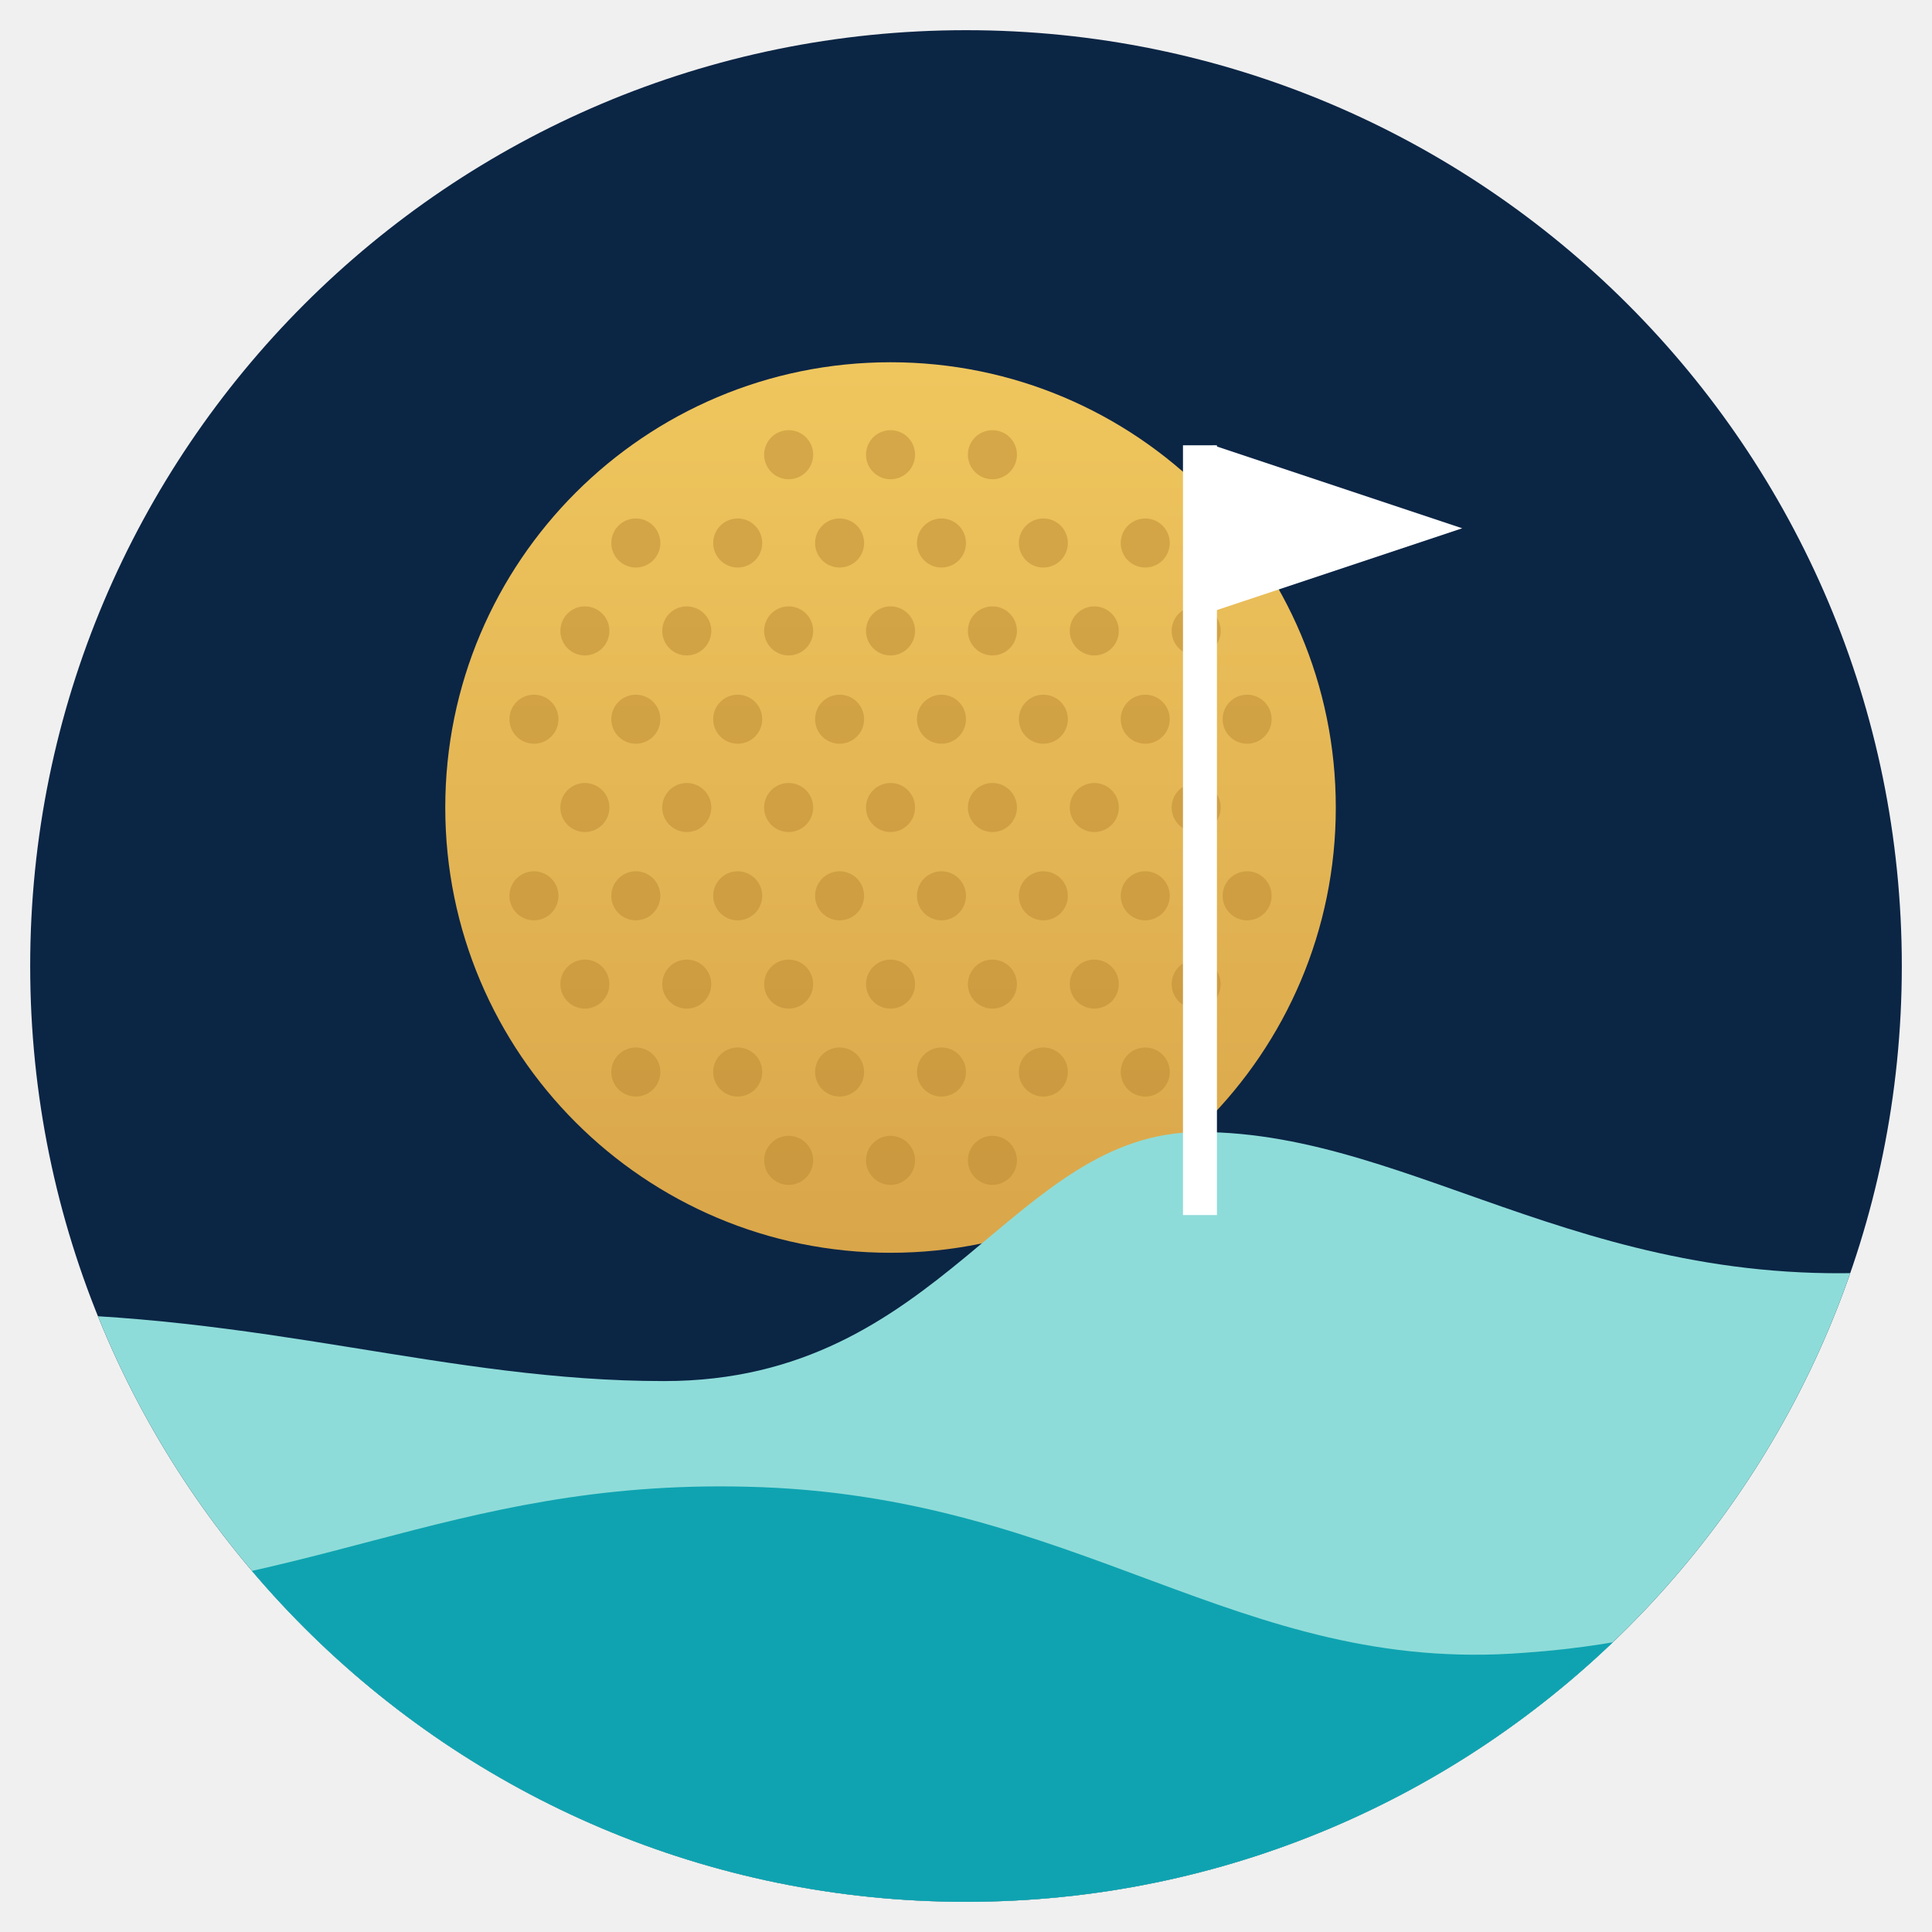
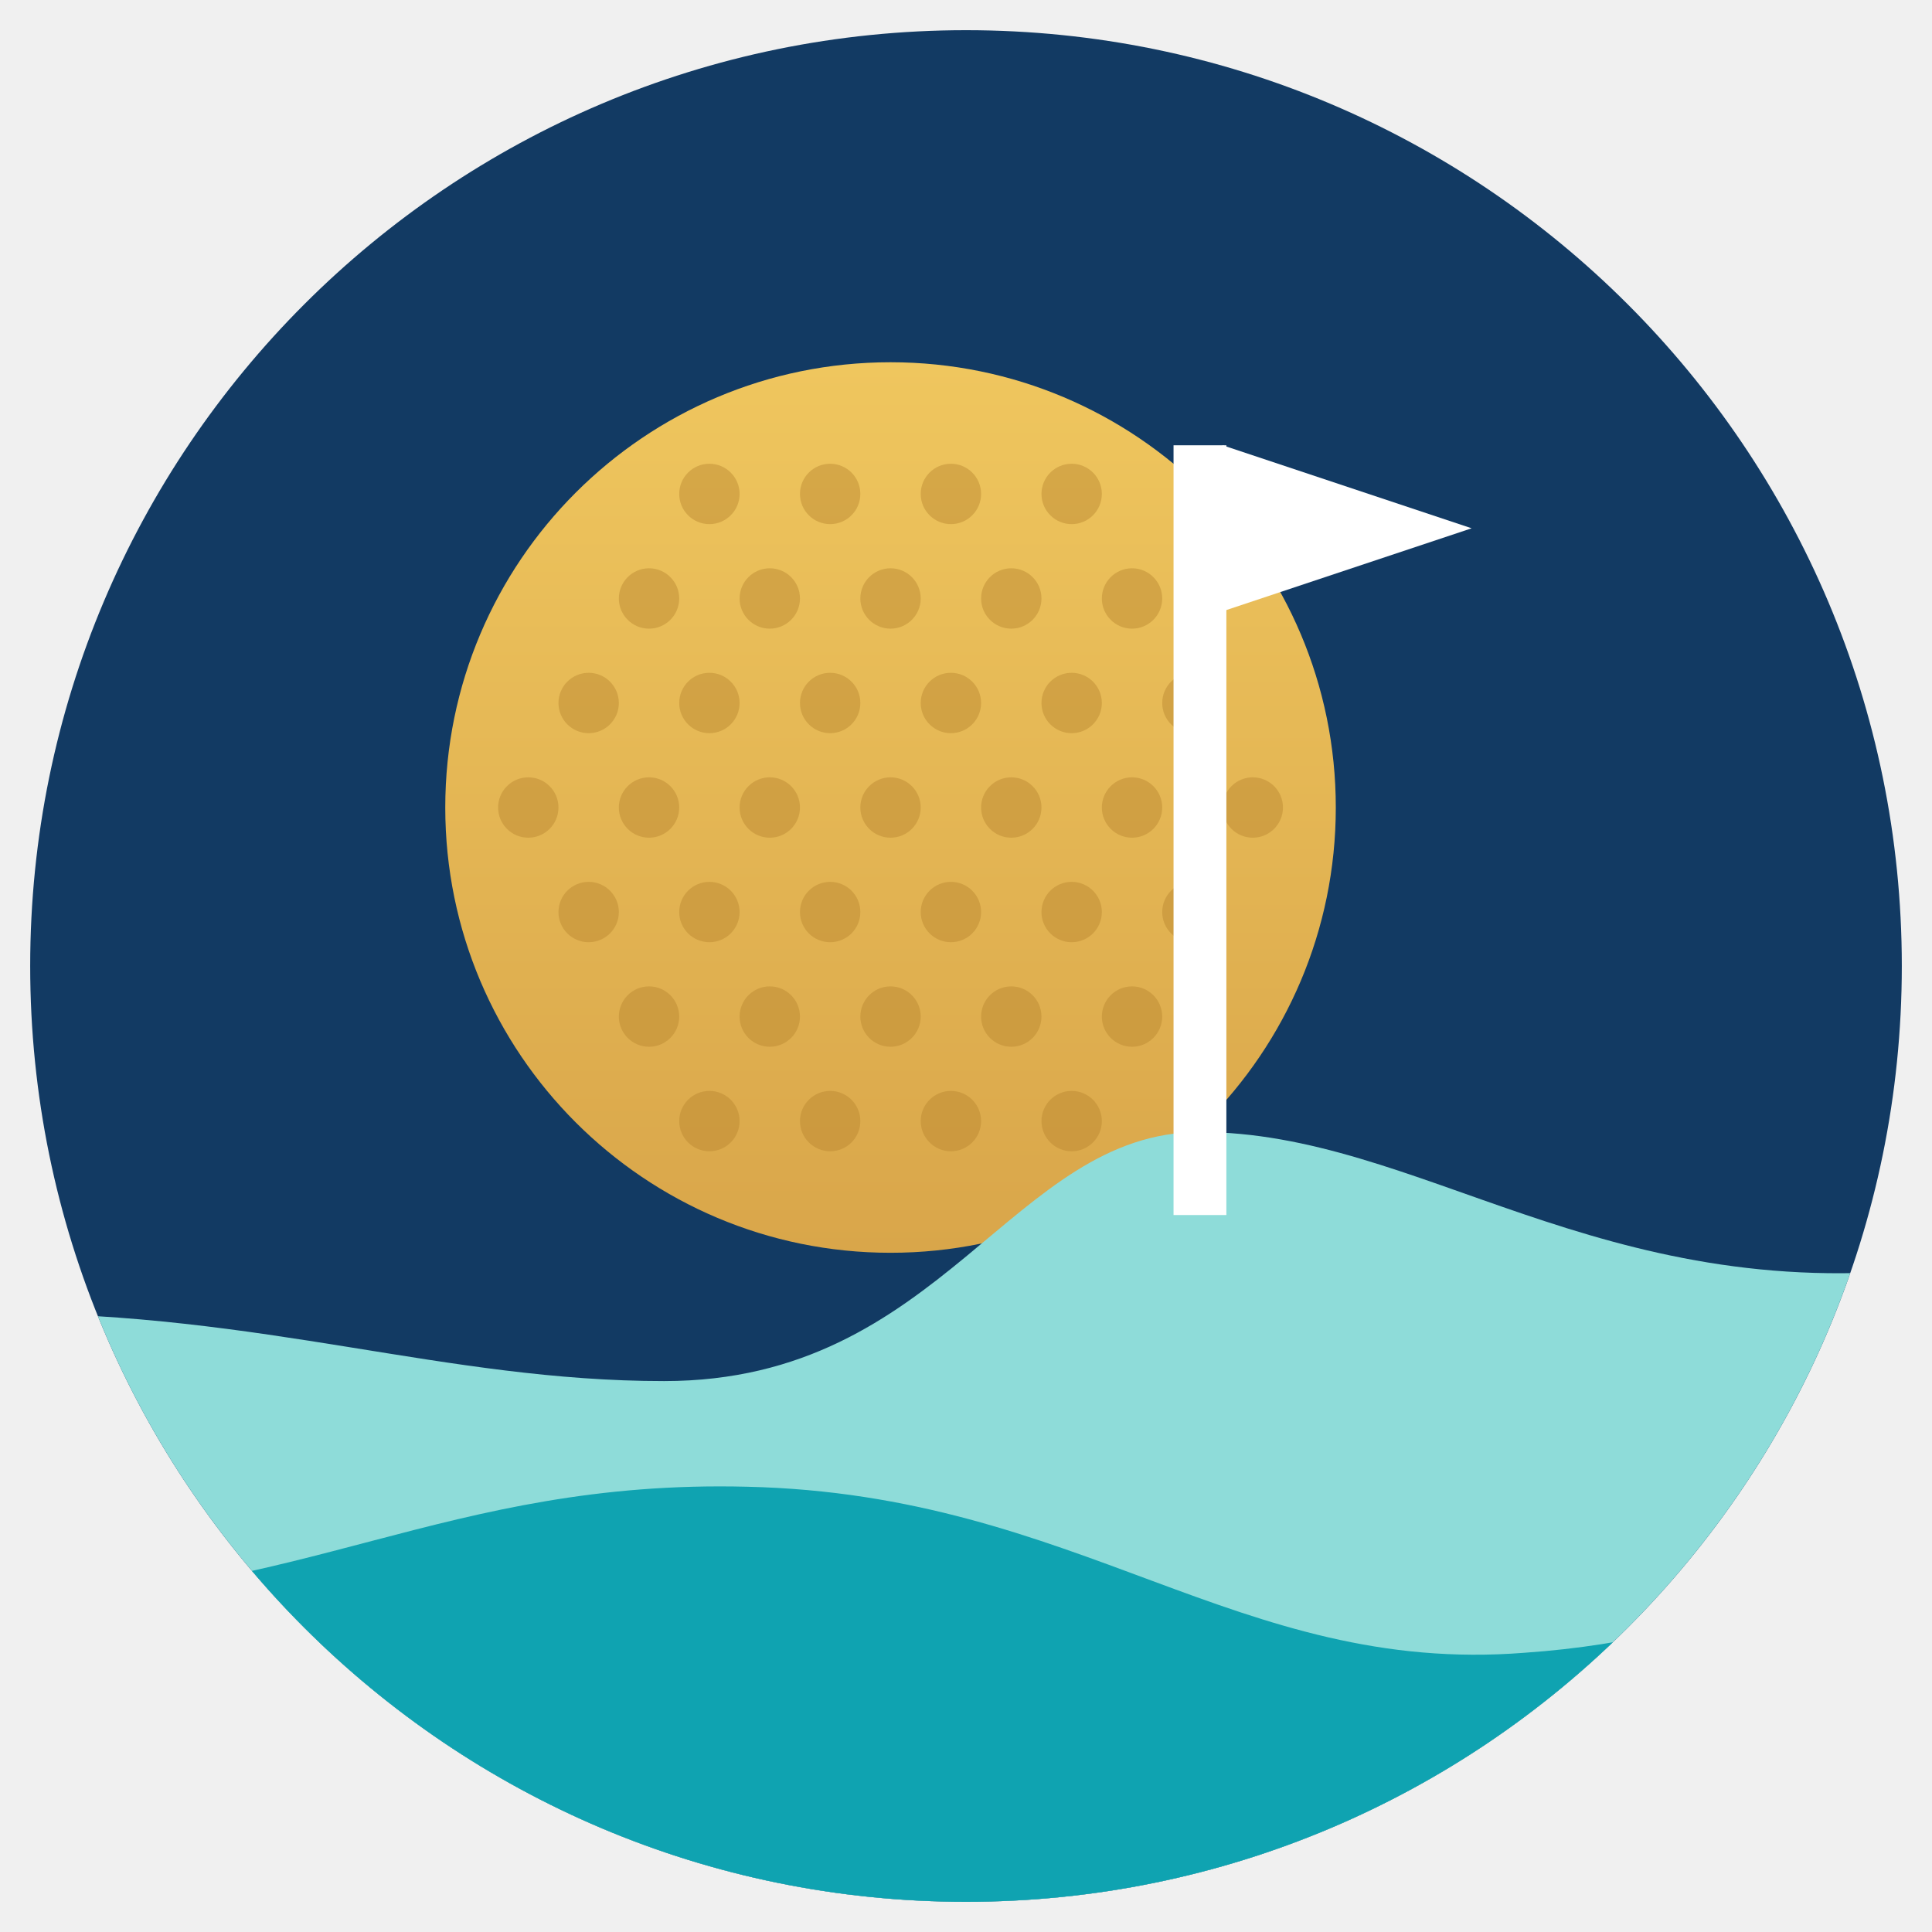
<svg xmlns="http://www.w3.org/2000/svg" viewBox="0 0 512 512" width="512" height="512" role="img" aria-labelledby="t">
  <defs>
    <linearGradient id="mark-night-sun" x1="0" y1="0" x2="0" y2="1">
      <stop offset="0" stop-color="#EFC65E" />
      <stop offset="1" stop-color="#D9A64A" />
    </linearGradient>
    <clipPath id="mark-night-badge">
      <circle cx="256" cy="256" r="248" />
    </clipPath>
  </defs>
  <g clip-path="url(#mark-night-badge)">
-     <circle cx="256" cy="256" r="248" fill="#0B2545" />
+     <circle cx="256" cy="256" r="248" fill="#123A63" />
    <circle cx="236" cy="214" r="118" fill="url(#mark-night-sun)" />
    <g fill="#B8862E" opacity="0.45">
-       <circle cx="209.0" cy="120.5" r="6.5" />
-       <circle cx="236.0" cy="120.5" r="6.5" />
-       <circle cx="263.0" cy="120.5" r="6.5" />
-       <circle cx="168.5" cy="143.9" r="6.5" />
-       <circle cx="195.5" cy="143.9" r="6.5" />
-       <circle cx="222.5" cy="143.9" r="6.5" />
-       <circle cx="249.5" cy="143.9" r="6.5" />
-       <circle cx="276.5" cy="143.9" r="6.5" />
-       <circle cx="303.5" cy="143.9" r="6.5" />
-       <circle cx="155.0" cy="167.2" r="6.5" />
-       <circle cx="182.0" cy="167.2" r="6.5" />
-       <circle cx="209.0" cy="167.2" r="6.5" />
-       <circle cx="236.0" cy="167.2" r="6.5" />
-       <circle cx="263.0" cy="167.2" r="6.5" />
-       <circle cx="290.0" cy="167.2" r="6.5" />
-       <circle cx="317.0" cy="167.2" r="6.5" />
-       <circle cx="141.5" cy="190.6" r="6.5" />
-       <circle cx="168.5" cy="190.6" r="6.5" />
-       <circle cx="195.5" cy="190.6" r="6.5" />
-       <circle cx="222.5" cy="190.6" r="6.5" />
-       <circle cx="249.5" cy="190.6" r="6.5" />
-       <circle cx="276.5" cy="190.6" r="6.5" />
-       <circle cx="303.5" cy="190.6" r="6.5" />
-       <circle cx="330.5" cy="190.6" r="6.5" />
-       <circle cx="155.0" cy="214.0" r="6.5" />
-       <circle cx="182.0" cy="214.0" r="6.5" />
-       <circle cx="209.0" cy="214.0" r="6.5" />
-       <circle cx="236.0" cy="214.0" r="6.5" />
-       <circle cx="263.0" cy="214.0" r="6.5" />
-       <circle cx="290.0" cy="214.0" r="6.5" />
-       <circle cx="317.0" cy="214.0" r="6.5" />
-       <circle cx="141.5" cy="237.4" r="6.5" />
-       <circle cx="168.5" cy="237.4" r="6.5" />
-       <circle cx="195.5" cy="237.4" r="6.5" />
-       <circle cx="222.5" cy="237.4" r="6.5" />
-       <circle cx="249.5" cy="237.4" r="6.5" />
-       <circle cx="276.5" cy="237.4" r="6.5" />
-       <circle cx="303.5" cy="237.4" r="6.5" />
-       <circle cx="330.5" cy="237.4" r="6.5" />
-       <circle cx="155.0" cy="260.8" r="6.5" />
-       <circle cx="182.0" cy="260.8" r="6.5" />
-       <circle cx="209.0" cy="260.8" r="6.5" />
-       <circle cx="236.0" cy="260.8" r="6.5" />
-       <circle cx="263.0" cy="260.8" r="6.5" />
-       <circle cx="290.0" cy="260.8" r="6.5" />
-       <circle cx="317.0" cy="260.8" r="6.5" />
-       <circle cx="168.5" cy="284.1" r="6.5" />
-       <circle cx="195.5" cy="284.1" r="6.5" />
-       <circle cx="222.5" cy="284.1" r="6.5" />
-       <circle cx="249.5" cy="284.1" r="6.5" />
-       <circle cx="276.5" cy="284.1" r="6.5" />
-       <circle cx="303.5" cy="284.1" r="6.5" />
-       <circle cx="209.0" cy="307.5" r="6.5" />
-       <circle cx="236.0" cy="307.5" r="6.5" />
-       <circle cx="263.0" cy="307.5" r="6.5" />
+       <circle cx="188.0" cy="130.9" r="8" />
+       <circle cx="220.0" cy="130.9" r="8" />
+       <circle cx="252.0" cy="130.9" r="8" />
+       <circle cx="284.0" cy="130.9" r="8" />
+       <circle cx="172.0" cy="158.6" r="8" />
+       <circle cx="204.0" cy="158.6" r="8" />
+       <circle cx="236.0" cy="158.6" r="8" />
+       <circle cx="268.0" cy="158.6" r="8" />
+       <circle cx="300.0" cy="158.6" r="8" />
+       <circle cx="156.0" cy="186.3" r="8" />
+       <circle cx="188.0" cy="186.3" r="8" />
+       <circle cx="220.0" cy="186.3" r="8" />
+       <circle cx="252.0" cy="186.3" r="8" />
+       <circle cx="284.0" cy="186.3" r="8" />
+       <circle cx="316.0" cy="186.3" r="8" />
+       <circle cx="140.0" cy="214.0" r="8" />
+       <circle cx="172.0" cy="214.0" r="8" />
+       <circle cx="204.0" cy="214.0" r="8" />
+       <circle cx="236.0" cy="214.0" r="8" />
+       <circle cx="268.0" cy="214.0" r="8" />
+       <circle cx="300.0" cy="214.0" r="8" />
+       <circle cx="332.0" cy="214.0" r="8" />
+       <circle cx="156.0" cy="241.7" r="8" />
+       <circle cx="188.0" cy="241.7" r="8" />
+       <circle cx="220.0" cy="241.7" r="8" />
+       <circle cx="252.0" cy="241.7" r="8" />
+       <circle cx="284.0" cy="241.7" r="8" />
+       <circle cx="316.0" cy="241.7" r="8" />
+       <circle cx="172.0" cy="269.4" r="8" />
+       <circle cx="204.0" cy="269.4" r="8" />
+       <circle cx="236.0" cy="269.4" r="8" />
+       <circle cx="268.0" cy="269.4" r="8" />
+       <circle cx="300.0" cy="269.4" r="8" />
+       <circle cx="188.0" cy="297.1" r="8" />
+       <circle cx="220.0" cy="297.1" r="8" />
+       <circle cx="252.0" cy="297.1" r="8" />
+       <circle cx="284.0" cy="297.1" r="8" />
    </g>
    <path d="M0 348 C70 348 118 366 176 366 C250 366 268 300 318 300 C376 300 424 346 512 336 V512 H0 Z" fill="#8EDCD9" />
    <path d="M0 424 C80 424 118 392 198 394 C286 396 328 444 404 438 C462 434 490 412 512 408 V512 H0 Z" fill="#0FA3B1" />
-     <path d="M313.5 118 H322.5 V322 H313.5 Z" fill="#FFFFFF" />
-     <path d="M321.5 118 L387.5 140 L321.5 162 Z" fill="#FFFFFF" />
+     <path d="M311 118 H325 V322 H311 Z" fill="#FFFFFF" />
+     <path d="M324 118 L390 140 L324 162 Z" fill="#FFFFFF" />
  </g>
</svg>
